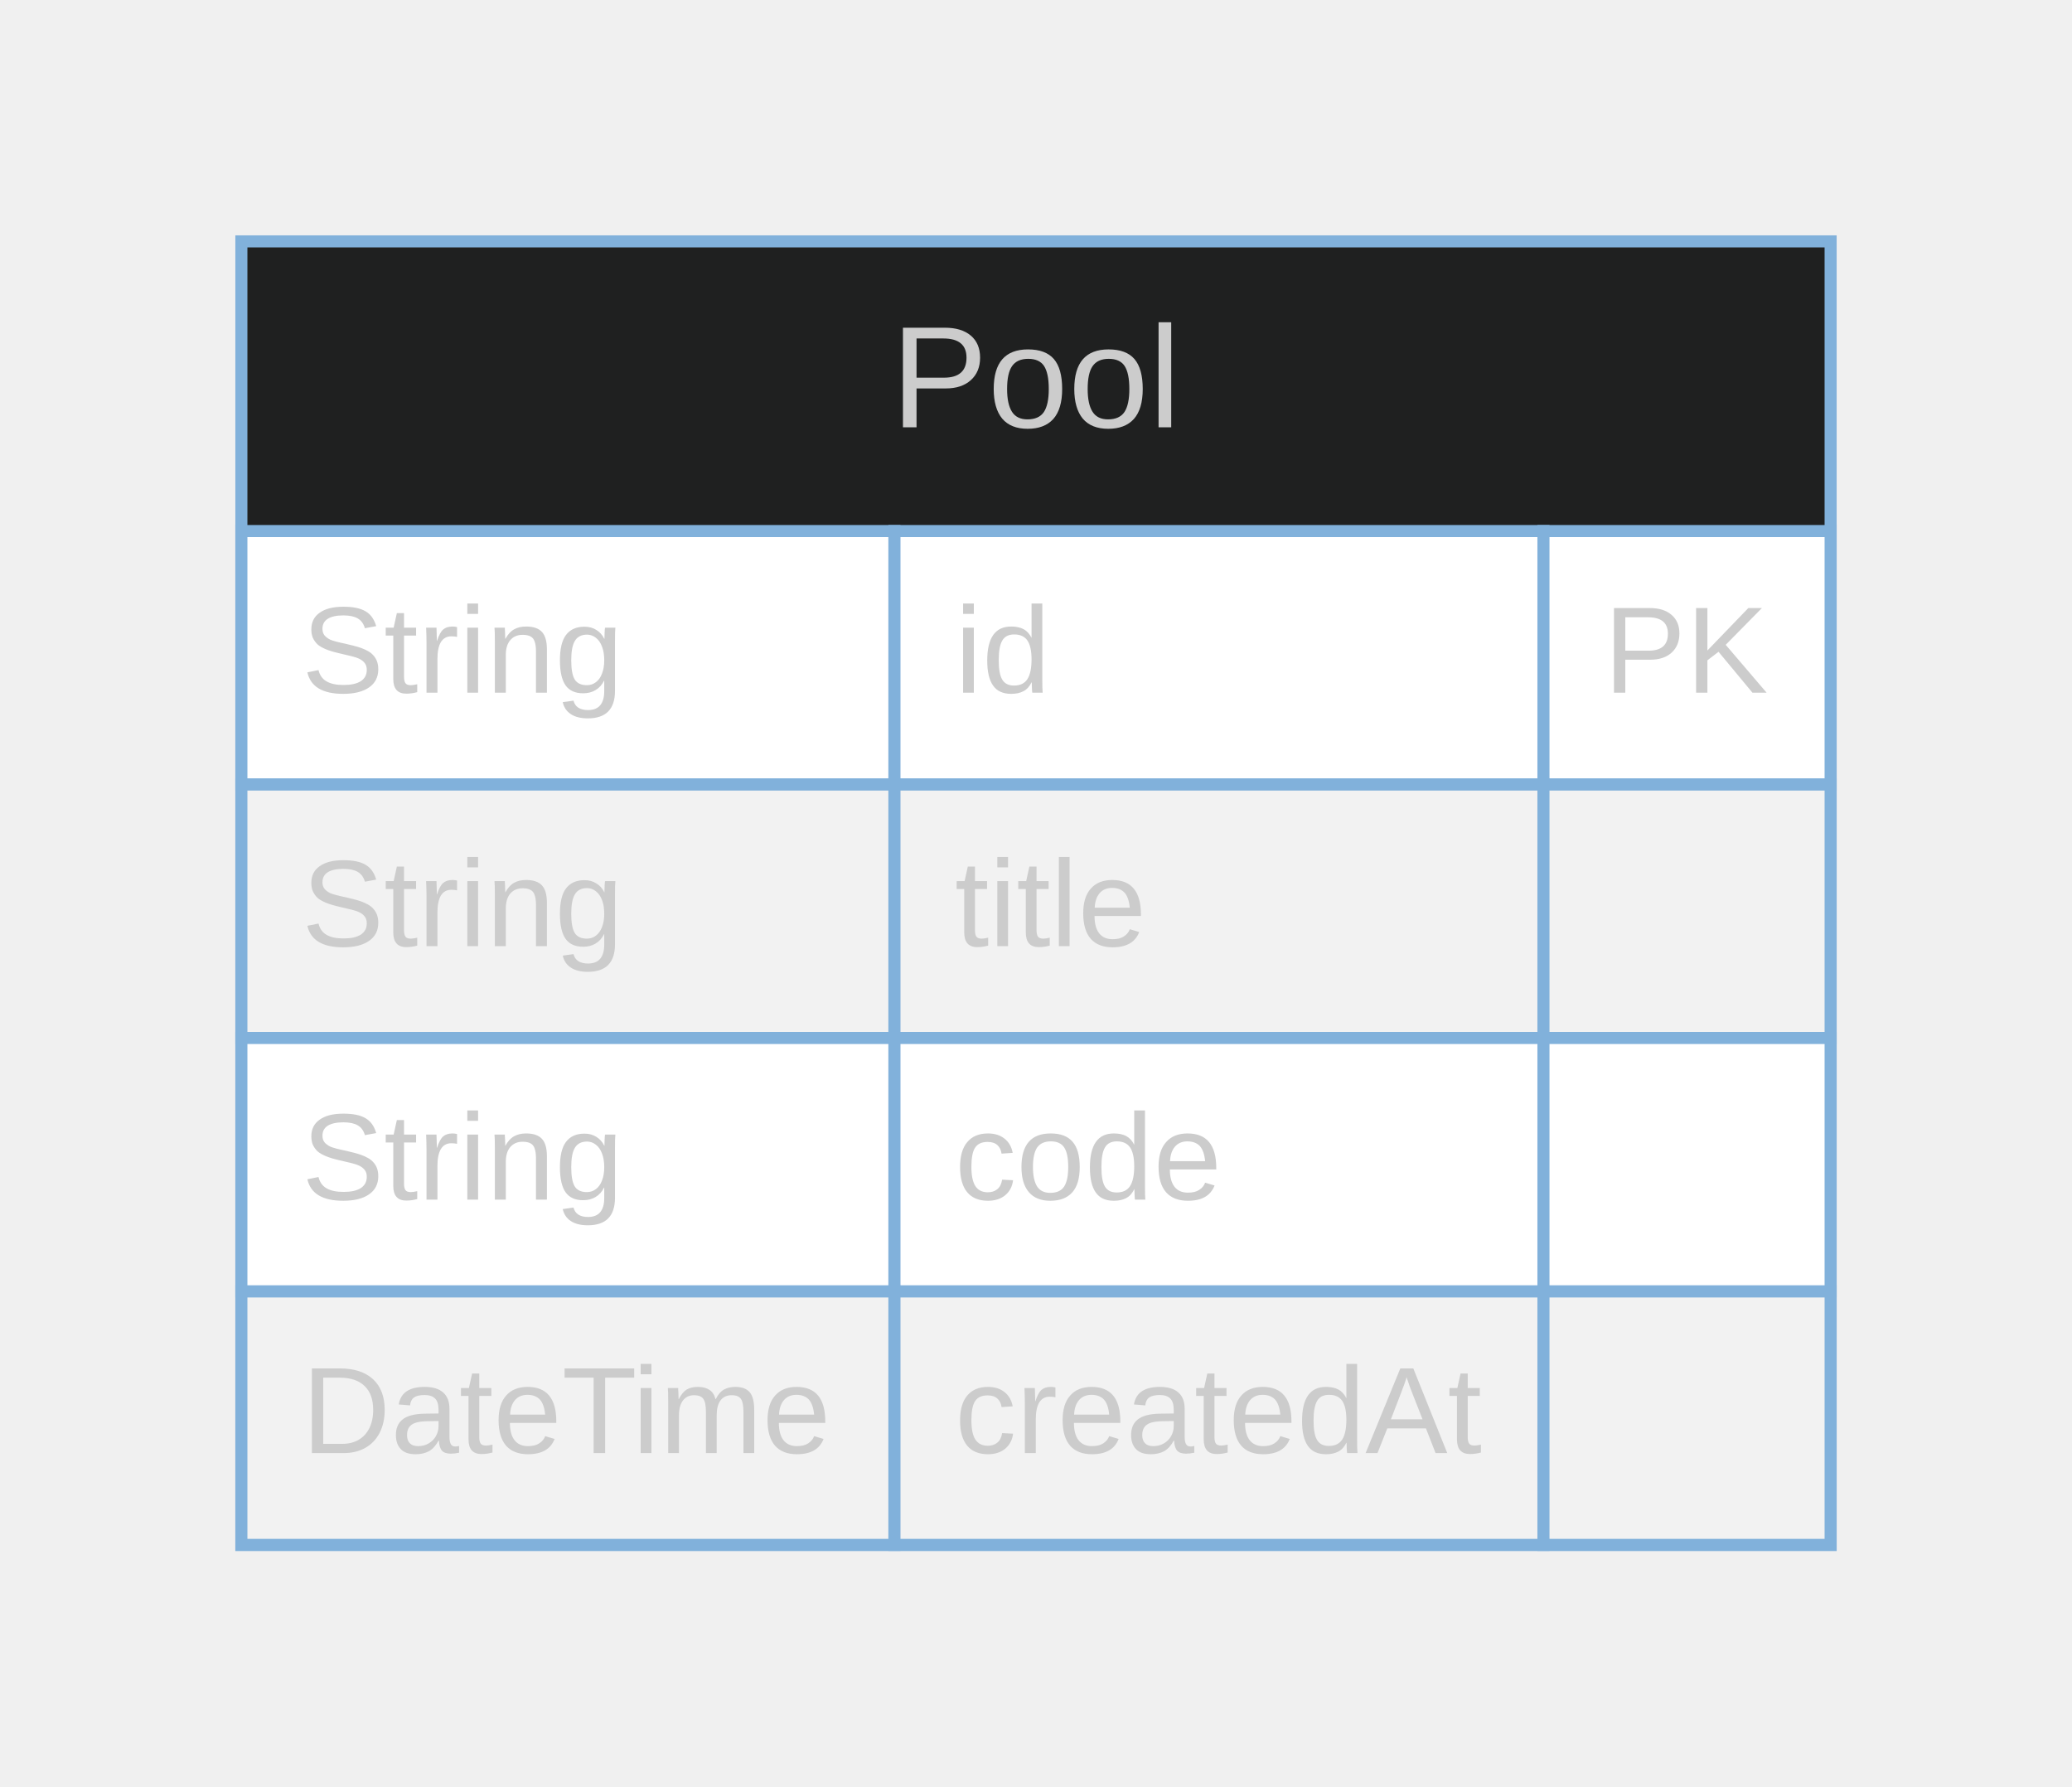
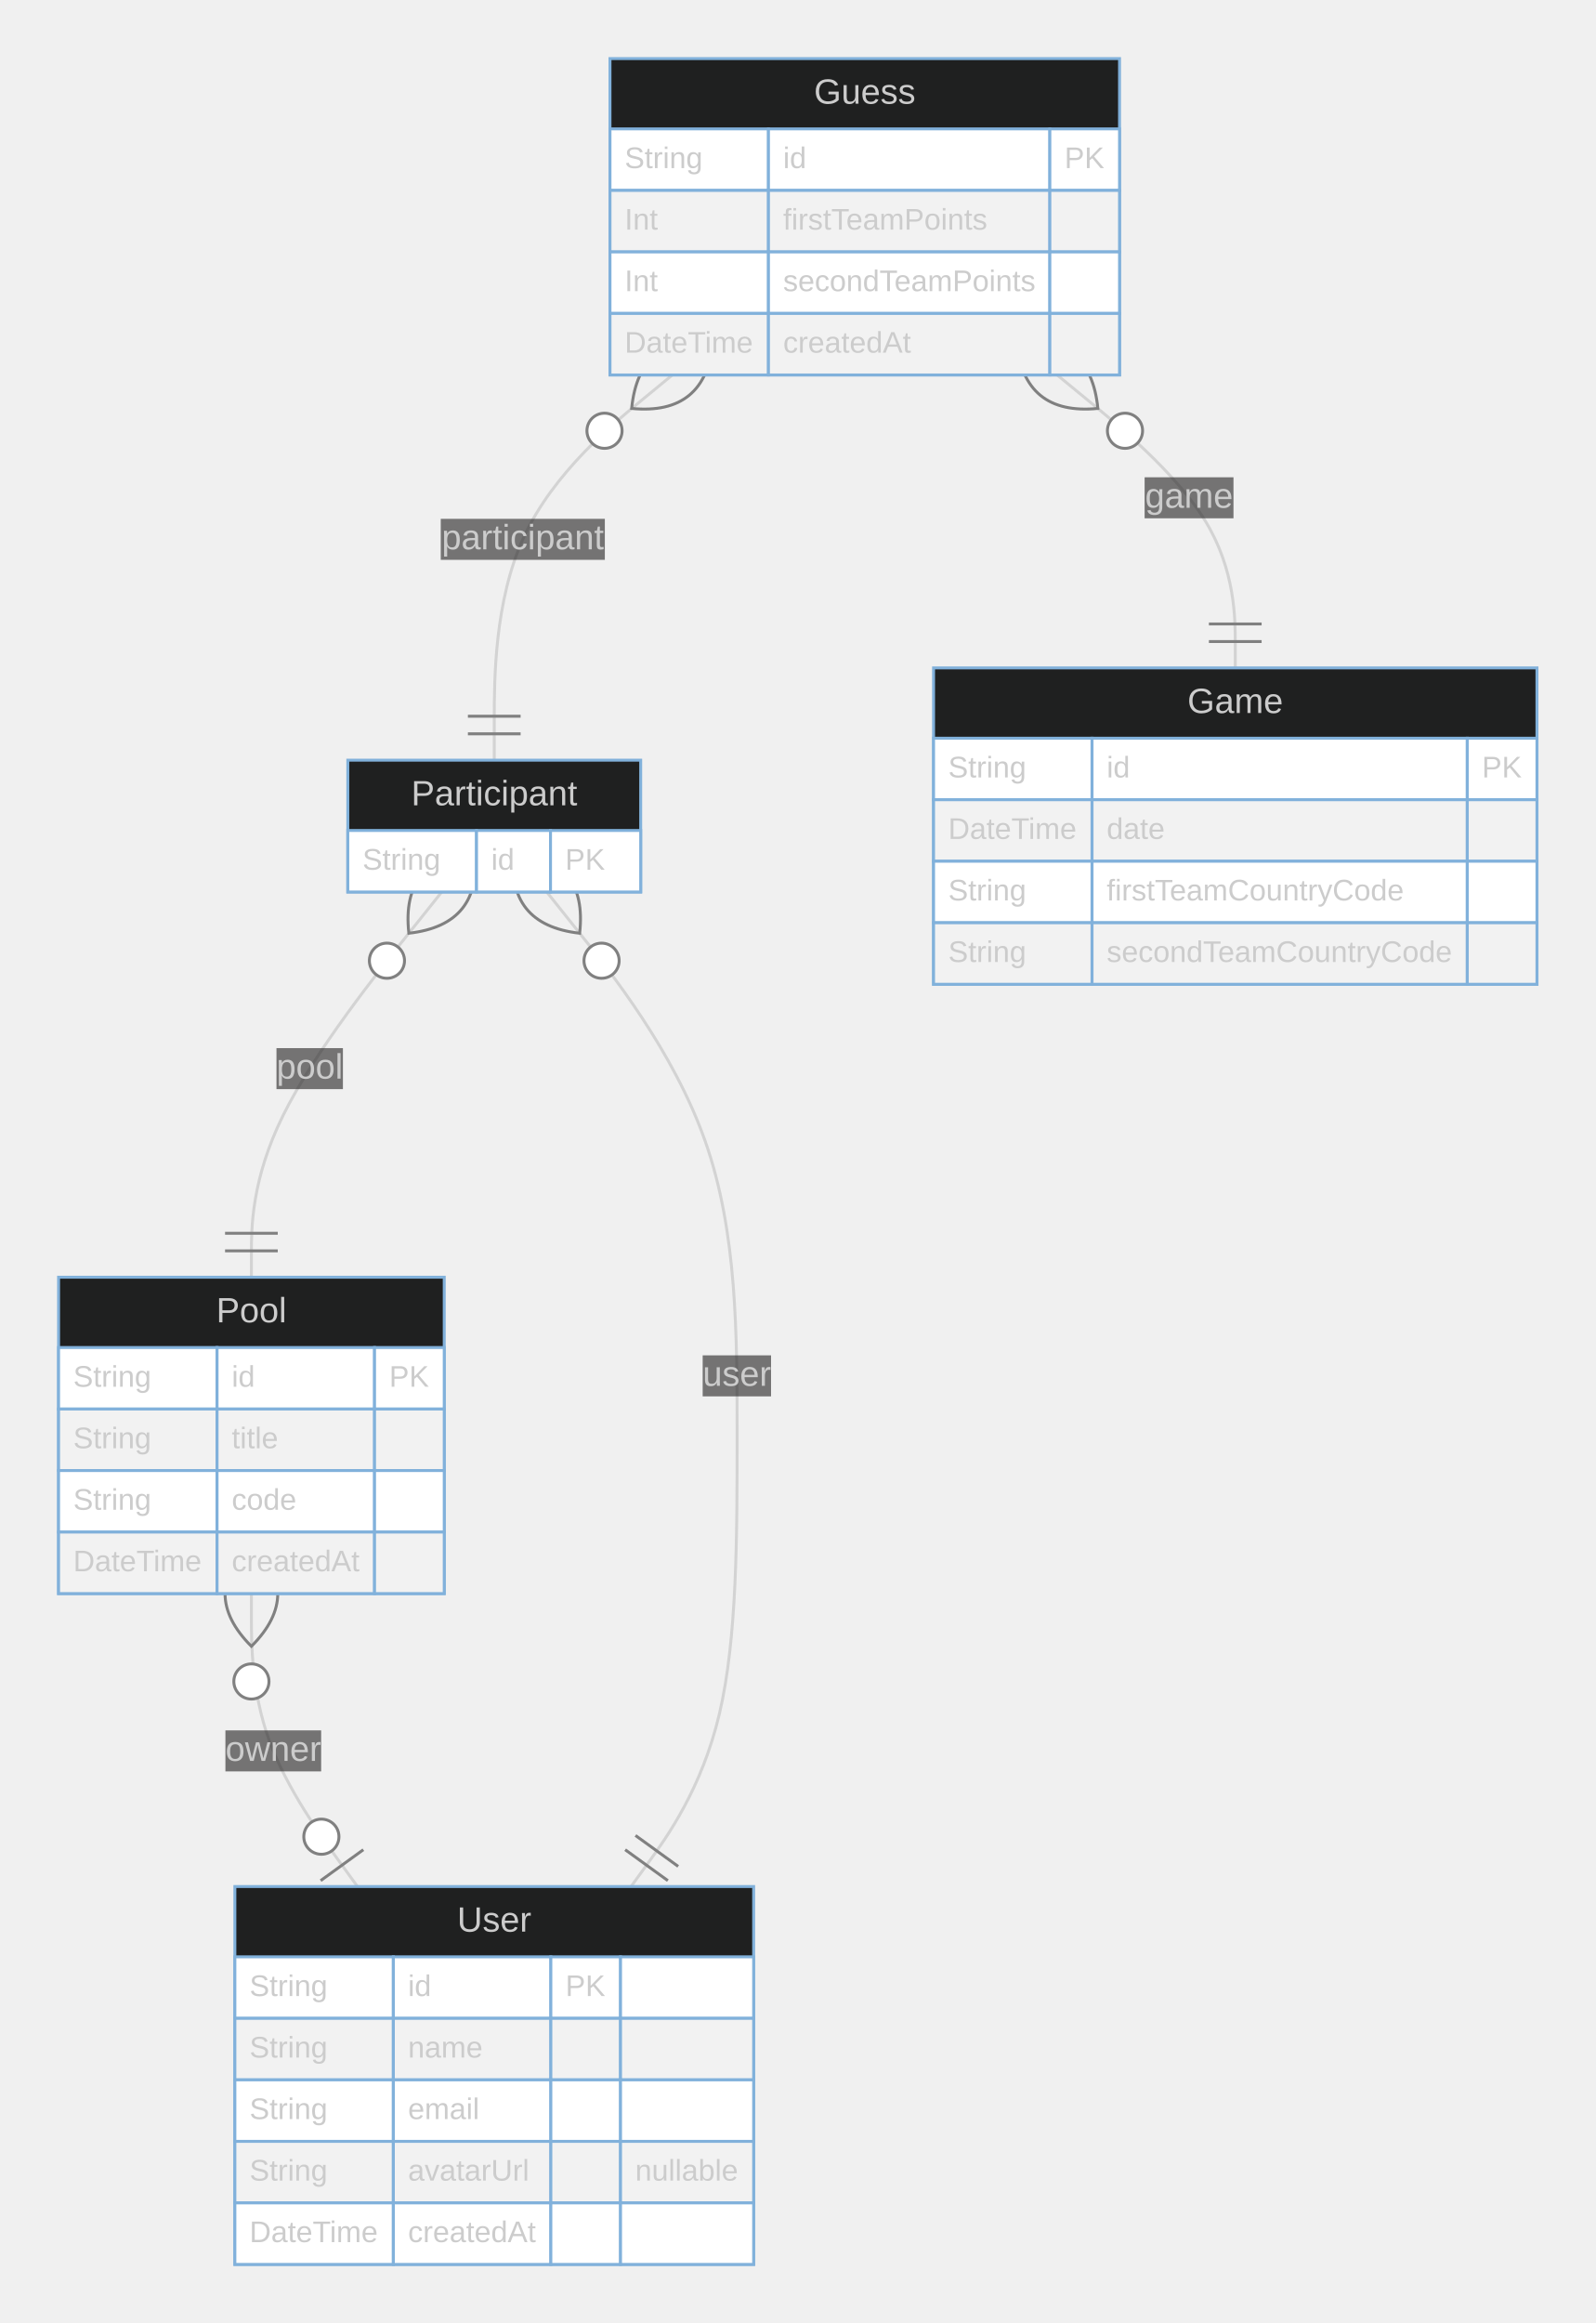
- <svg xmlns="http://www.w3.org/2000/svg" aria-labelledby="chart-title-mermaid-0 chart-desc-mermaid-0" role="img" viewBox="0 0 171.683 148" style="max-width: 171.683px; background-color: white;" width="100%" id="mermaid-0">
+ <svg xmlns="http://www.w3.org/2000/svg" aria-labelledby="chart-title-mermaid-0 chart-desc-mermaid-0" role="img" viewBox="0 0 544.791 793" style="max-width: 544.791px; background-color: white;" width="100%" id="mermaid-0">
  <style>#mermaid-0 {font-family:"trebuchet ms",verdana,arial,sans-serif;font-size:16px;fill:#ccc;}#mermaid-0 .error-icon{fill:#a44141;}#mermaid-0 .error-text{fill:#ddd;stroke:#ddd;}#mermaid-0 .edge-thickness-normal{stroke-width:2px;}#mermaid-0 .edge-thickness-thick{stroke-width:3.5px;}#mermaid-0 .edge-pattern-solid{stroke-dasharray:0;}#mermaid-0 .edge-pattern-dashed{stroke-dasharray:3;}#mermaid-0 .edge-pattern-dotted{stroke-dasharray:2;}#mermaid-0 .marker{fill:lightgrey;stroke:lightgrey;}#mermaid-0 .marker.cross{stroke:lightgrey;}#mermaid-0 svg{font-family:"trebuchet ms",verdana,arial,sans-serif;font-size:16px;}#mermaid-0 .entityBox{fill:#1f2020;stroke:#81B1DB;}#mermaid-0 .attributeBoxOdd{fill:#ffffff;stroke:#81B1DB;}#mermaid-0 .attributeBoxEven{fill:#f2f2f2;stroke:#81B1DB;}#mermaid-0 .relationshipLabelBox{fill:hsl(20, 1.587%, 12.353%);opacity:0.7;background-color:hsl(20, 1.587%, 12.353%);}#mermaid-0 .relationshipLabelBox rect{opacity:0.5;}#mermaid-0 .relationshipLine{stroke:lightgrey;}#mermaid-0 :root{--mermaid-font-family:"trebuchet ms",verdana,arial,sans-serif;}</style>
  <g />
  <defs>
    <marker orient="auto" markerHeight="18" markerWidth="18" refY="9" refX="0" id="ONLY_ONE_START">
      <path d="M9,0 L9,18 M15,0 L15,18" fill="none" stroke="gray" />
    </marker>
  </defs>
  <defs>
    <marker orient="auto" markerHeight="18" markerWidth="18" refY="9" refX="18" id="ONLY_ONE_END">
      <path d="M3,0 L3,18 M9,0 L9,18" fill="none" stroke="gray" />
    </marker>
  </defs>
  <defs>
    <marker orient="auto" markerHeight="18" markerWidth="30" refY="9" refX="0" id="ZERO_OR_ONE_START">
      <circle r="6" cy="9" cx="21" fill="white" stroke="gray" />
      <path d="M9,0 L9,18" fill="none" stroke="gray" />
    </marker>
  </defs>
  <defs>
    <marker orient="auto" markerHeight="18" markerWidth="30" refY="9" refX="30" id="ZERO_OR_ONE_END">
      <circle r="6" cy="9" cx="9" fill="white" stroke="gray" />
      <path d="M21,0 L21,18" fill="none" stroke="gray" />
    </marker>
  </defs>
  <defs>
    <marker orient="auto" markerHeight="36" markerWidth="45" refY="18" refX="18" id="ONE_OR_MORE_START">
      <path d="M0,18 Q 18,0 36,18 Q 18,36 0,18 M42,9 L42,27" fill="none" stroke="gray" />
    </marker>
  </defs>
  <defs>
    <marker orient="auto" markerHeight="36" markerWidth="45" refY="18" refX="27" id="ONE_OR_MORE_END">
      <path d="M3,9 L3,27 M9,18 Q27,0 45,18 Q27,36 9,18" fill="none" stroke="gray" />
    </marker>
  </defs>
  <defs>
    <marker orient="auto" markerHeight="36" markerWidth="57" refY="18" refX="18" id="ZERO_OR_MORE_START">
      <circle r="6" cy="18" cx="48" fill="white" stroke="gray" />
      <path d="M0,18 Q18,0 36,18 Q18,36 0,18" fill="none" stroke="gray" />
    </marker>
  </defs>
  <defs>
    <marker orient="auto" markerHeight="36" markerWidth="57" refY="18" refX="39" id="ZERO_OR_MORE_END">
      <circle r="6" cy="18" cx="9" fill="white" stroke="gray" />
      <path d="M21,18 Q39,0 57,18 Q39,36 21,18" fill="none" stroke="gray" />
    </marker>
  </defs>
-   <g transform="translate(20,20 )" id="Pool">
+   <path marker-start="url(#ZERO_OR_MORE_START)" marker-end="url(#ZERO_OR_ONE_END)" fill="none" stroke="gray" d="M85.841,544L85.841,552.333C85.841,560.667,85.841,577.333,91.876,594C97.911,610.667,109.981,627.333,116.016,635.667L122.051,644" class="er relationshipLine" />
+   <path marker-start="url(#ZERO_OR_MORE_START)" marker-end="url(#ONLY_ONE_END)" fill="none" stroke="gray" d="M186.702,304.5L197.532,318.083C208.362,331.667,230.023,358.833,240.853,389.75C251.683,420.667,251.683,455.333,251.683,490C251.683,524.667,251.683,559.333,245.648,585C239.613,610.667,227.543,627.333,221.508,635.667L215.473,644" class="er relationshipLine" />
+   <path marker-start="url(#ZERO_OR_MORE_START)" marker-end="url(#ONLY_ONE_END)" fill="none" stroke="gray" d="M150.823,304.5L139.992,318.083C129.162,331.667,107.502,358.833,96.672,380.75C85.841,402.667,85.841,419.333,85.841,427.667L85.841,436" class="er relationshipLine" />
+   <path marker-start="url(#ZERO_OR_MORE_START)" marker-end="url(#ONLY_ONE_END)" fill="none" stroke="gray" d="M229.583,128L219.446,136.333C209.309,144.667,189.036,161.333,178.899,183.25C168.762,205.167,168.762,232.333,168.762,245.917L168.762,259.5" class="er relationshipLine" />
+   <path marker-start="url(#ZERO_OR_MORE_START)" marker-end="url(#ONLY_ONE_END)" fill="none" stroke="gray" d="M360.956,128L371.093,136.333C381.23,144.667,401.503,161.333,411.64,178C421.777,194.667,421.777,211.333,421.777,219.667L421.777,228" class="er relationshipLine" />
+   <g transform="translate(20,436 )" id="Pool">
    <rect height="108" width="131.683" y="0" x="0" stroke="gray" fill-opacity="100%" fill="honeydew" class="er entityBox" />
    <text transform="translate(65.84149,12)" style="font-family: &quot;trebuchet ms&quot;, verdana, arial, sans-serif;; font-size: 12px" text-anchor="middle" dominant-baseline="middle" y="0" x="0" id="entity-Pool" class="er entityLabel">Pool</text>
    <rect height="21" width="54.113" y="24" x="0" stroke="gray" fill-opacity="100%" fill="honeydew" class="er attributeBoxOdd" />
    <text transform="translate(5,34.5)" style="font-family: &quot;trebuchet ms&quot;, verdana, arial, sans-serif;; font-size: 10.2px" text-anchor="left" dominant-baseline="middle" y="0" x="0" id="entity-Pool-attr-1-type" class="er entityLabel">String</text>
    <rect height="21" width="53.775" y="24" x="54.113" stroke="gray" fill-opacity="100%" fill="honeydew" class="er attributeBoxOdd" />
    <text transform="translate(59.11313,34.5)" style="font-family: &quot;trebuchet ms&quot;, verdana, arial, sans-serif;; font-size: 10.2px" text-anchor="left" dominant-baseline="middle" y="0" x="0" id="entity-Pool-attr-1-name" class="er entityLabel">id</text>
    <rect height="21" width="23.795" y="24" x="107.888" stroke="gray" fill-opacity="100%" fill="honeydew" class="er attributeBoxOdd" />
    <text transform="translate(112.888,34.5)" style="font-family: &quot;trebuchet ms&quot;, verdana, arial, sans-serif;; font-size: 10.2px" text-anchor="left" dominant-baseline="middle" y="0" x="0" id="entity-Pool-attr-1-key" class="er entityLabel">PK</text>
    <rect height="21" width="54.113" y="45" x="0" stroke="gray" fill-opacity="100%" fill="honeydew" class="er attributeBoxEven" />
    <text transform="translate(5,55.5)" style="font-family: &quot;trebuchet ms&quot;, verdana, arial, sans-serif;; font-size: 10.2px" text-anchor="left" dominant-baseline="middle" y="0" x="0" id="entity-Pool-attr-2-type" class="er entityLabel">String</text>
    <rect height="21" width="53.775" y="45" x="54.113" stroke="gray" fill-opacity="100%" fill="honeydew" class="er attributeBoxEven" />
    <text transform="translate(59.11313,55.5)" style="font-family: &quot;trebuchet ms&quot;, verdana, arial, sans-serif;; font-size: 10.2px" text-anchor="left" dominant-baseline="middle" y="0" x="0" id="entity-Pool-attr-2-name" class="er entityLabel">title</text>
    <rect height="21" width="23.795" y="45" x="107.888" stroke="gray" fill-opacity="100%" fill="honeydew" class="er attributeBoxEven" />
    <text transform="translate(112.888,55.5)" style="font-family: &quot;trebuchet ms&quot;, verdana, arial, sans-serif;; font-size: 10.2px" text-anchor="left" dominant-baseline="middle" y="0" x="0" id="entity-Pool-attr-2-key" class="er entityLabel" />
    <rect height="21" width="54.113" y="66" x="0" stroke="gray" fill-opacity="100%" fill="honeydew" class="er attributeBoxOdd" />
    <text transform="translate(5,76.5)" style="font-family: &quot;trebuchet ms&quot;, verdana, arial, sans-serif;; font-size: 10.2px" text-anchor="left" dominant-baseline="middle" y="0" x="0" id="entity-Pool-attr-3-type" class="er entityLabel">String</text>
    <rect height="21" width="53.775" y="66" x="54.113" stroke="gray" fill-opacity="100%" fill="honeydew" class="er attributeBoxOdd" />
    <text transform="translate(59.11313,76.5)" style="font-family: &quot;trebuchet ms&quot;, verdana, arial, sans-serif;; font-size: 10.2px" text-anchor="left" dominant-baseline="middle" y="0" x="0" id="entity-Pool-attr-3-name" class="er entityLabel">code</text>
    <rect height="21" width="23.795" y="66" x="107.888" stroke="gray" fill-opacity="100%" fill="honeydew" class="er attributeBoxOdd" />
    <text transform="translate(112.888,76.5)" style="font-family: &quot;trebuchet ms&quot;, verdana, arial, sans-serif;; font-size: 10.2px" text-anchor="left" dominant-baseline="middle" y="0" x="0" id="entity-Pool-attr-3-key" class="er entityLabel" />
    <rect height="21" width="54.113" y="87" x="0" stroke="gray" fill-opacity="100%" fill="honeydew" class="er attributeBoxEven" />
    <text transform="translate(5,97.5)" style="font-family: &quot;trebuchet ms&quot;, verdana, arial, sans-serif;; font-size: 10.2px" text-anchor="left" dominant-baseline="middle" y="0" x="0" id="entity-Pool-attr-4-type" class="er entityLabel">DateTime</text>
    <rect height="21" width="53.775" y="87" x="54.113" stroke="gray" fill-opacity="100%" fill="honeydew" class="er attributeBoxEven" />
    <text transform="translate(59.11313,97.5)" style="font-family: &quot;trebuchet ms&quot;, verdana, arial, sans-serif;; font-size: 10.2px" text-anchor="left" dominant-baseline="middle" y="0" x="0" id="entity-Pool-attr-4-name" class="er entityLabel">createdAt</text>
    <rect height="21" width="23.795" y="87" x="107.888" stroke="gray" fill-opacity="100%" fill="honeydew" class="er attributeBoxEven" />
    <text transform="translate(112.888,97.5)" style="font-family: &quot;trebuchet ms&quot;, verdana, arial, sans-serif;; font-size: 10.2px" text-anchor="left" dominant-baseline="middle" y="0" x="0" id="entity-Pool-attr-4-key" class="er entityLabel" />
  </g>
+   <g transform="translate(118.7622,259.5 )" id="Participant">
+     <rect height="45" width="100" y="0" x="0" stroke="gray" fill-opacity="100%" fill="honeydew" class="er entityBox" />
+     <text transform="translate(50,12)" style="font-family: &quot;trebuchet ms&quot;, verdana, arial, sans-serif;; font-size: 12px" text-anchor="middle" dominant-baseline="middle" y="0" x="0" id="entity-Participant" class="er entityLabel">Participant</text>
+     <rect height="21" width="43.945" y="24" x="0" stroke="gray" fill-opacity="100%" fill="honeydew" class="er attributeBoxOdd" />
+     <text transform="translate(5,34.5)" style="font-family: &quot;trebuchet ms&quot;, verdana, arial, sans-serif;; font-size: 10.2px" text-anchor="left" dominant-baseline="middle" y="0" x="0" id="entity-Participant-attr-1-type" class="er entityLabel">String</text>
+     <rect height="21" width="25.262" y="24" x="43.945" stroke="gray" fill-opacity="100%" fill="honeydew" class="er attributeBoxOdd" />
+     <text transform="translate(48.94526,34.5)" style="font-family: &quot;trebuchet ms&quot;, verdana, arial, sans-serif;; font-size: 10.2px" text-anchor="left" dominant-baseline="middle" y="0" x="0" id="entity-Participant-attr-1-name" class="er entityLabel">id</text>
+     <rect height="21" width="30.793" y="24" x="69.207" stroke="gray" fill-opacity="100%" fill="honeydew" class="er attributeBoxOdd" />
+     <text transform="translate(74.20681,34.5)" style="font-family: &quot;trebuchet ms&quot;, verdana, arial, sans-serif;; font-size: 10.2px" text-anchor="left" dominant-baseline="middle" y="0" x="0" id="entity-Participant-attr-1-key" class="er entityLabel">PK</text>
+   </g>
+   <g transform="translate(80.19414,644 )" id="User">
+     <rect height="129" width="177.136" y="0" x="0" stroke="gray" fill-opacity="100%" fill="honeydew" class="er entityBox" />
+     <text transform="translate(88.5681,12)" style="font-family: &quot;trebuchet ms&quot;, verdana, arial, sans-serif;; font-size: 12px" text-anchor="middle" dominant-baseline="middle" y="0" x="0" id="entity-User" class="er entityLabel">User</text>
+     <rect height="21" width="54.113" y="24" x="0" stroke="gray" fill-opacity="100%" fill="honeydew" class="er attributeBoxOdd" />
+     <text transform="translate(5,34.5)" style="font-family: &quot;trebuchet ms&quot;, verdana, arial, sans-serif;; font-size: 10.2px" text-anchor="left" dominant-baseline="middle" y="0" x="0" id="entity-User-attr-1-type" class="er entityLabel">String</text>
+     <rect height="21" width="53.775" y="24" x="54.113" stroke="gray" fill-opacity="100%" fill="honeydew" class="er attributeBoxOdd" />
+     <text transform="translate(59.11313,34.5)" style="font-family: &quot;trebuchet ms&quot;, verdana, arial, sans-serif;; font-size: 10.2px" text-anchor="left" dominant-baseline="middle" y="0" x="0" id="entity-User-attr-1-name" class="er entityLabel">id</text>
+     <rect height="21" width="23.795" y="24" x="107.888" stroke="gray" fill-opacity="100%" fill="honeydew" class="er attributeBoxOdd" />
+     <text transform="translate(112.888,34.5)" style="font-family: &quot;trebuchet ms&quot;, verdana, arial, sans-serif;; font-size: 10.2px" text-anchor="left" dominant-baseline="middle" y="0" x="0" id="entity-User-attr-1-key" class="er entityLabel">PK</text>
+     <rect height="21" width="45.453" y="24" x="131.683" stroke="gray" fill-opacity="100%" fill="honeydew" class="er attributeBoxOdd" />
+     <text transform="translate(136.683,34.5)" style="font-family: &quot;trebuchet ms&quot;, verdana, arial, sans-serif;; font-size: 10.2px" text-anchor="left" dominant-baseline="middle" y="0" x="0" id="entity-User-attr-1-comment" class="er entityLabel" />
+     <rect height="21" width="54.113" y="45" x="0" stroke="gray" fill-opacity="100%" fill="honeydew" class="er attributeBoxEven" />
+     <text transform="translate(5,55.5)" style="font-family: &quot;trebuchet ms&quot;, verdana, arial, sans-serif;; font-size: 10.2px" text-anchor="left" dominant-baseline="middle" y="0" x="0" id="entity-User-attr-2-type" class="er entityLabel">String</text>
+     <rect height="21" width="53.775" y="45" x="54.113" stroke="gray" fill-opacity="100%" fill="honeydew" class="er attributeBoxEven" />
+     <text transform="translate(59.11313,55.5)" style="font-family: &quot;trebuchet ms&quot;, verdana, arial, sans-serif;; font-size: 10.2px" text-anchor="left" dominant-baseline="middle" y="0" x="0" id="entity-User-attr-2-name" class="er entityLabel">name</text>
+     <rect height="21" width="23.795" y="45" x="107.888" stroke="gray" fill-opacity="100%" fill="honeydew" class="er attributeBoxEven" />
+     <text transform="translate(112.888,55.5)" style="font-family: &quot;trebuchet ms&quot;, verdana, arial, sans-serif;; font-size: 10.2px" text-anchor="left" dominant-baseline="middle" y="0" x="0" id="entity-User-attr-2-key" class="er entityLabel" />
+     <rect height="21" width="45.453" y="45" x="131.683" stroke="gray" fill-opacity="100%" fill="honeydew" class="er attributeBoxEven" />
+     <text transform="translate(136.683,55.5)" style="font-family: &quot;trebuchet ms&quot;, verdana, arial, sans-serif;; font-size: 10.2px" text-anchor="left" dominant-baseline="middle" y="0" x="0" id="entity-User-attr-2-comment" class="er entityLabel" />
+     <rect height="21" width="54.113" y="66" x="0" stroke="gray" fill-opacity="100%" fill="honeydew" class="er attributeBoxOdd" />
+     <text transform="translate(5,76.5)" style="font-family: &quot;trebuchet ms&quot;, verdana, arial, sans-serif;; font-size: 10.2px" text-anchor="left" dominant-baseline="middle" y="0" x="0" id="entity-User-attr-3-type" class="er entityLabel">String</text>
+     <rect height="21" width="53.775" y="66" x="54.113" stroke="gray" fill-opacity="100%" fill="honeydew" class="er attributeBoxOdd" />
+     <text transform="translate(59.11313,76.5)" style="font-family: &quot;trebuchet ms&quot;, verdana, arial, sans-serif;; font-size: 10.2px" text-anchor="left" dominant-baseline="middle" y="0" x="0" id="entity-User-attr-3-name" class="er entityLabel">email</text>
+     <rect height="21" width="23.795" y="66" x="107.888" stroke="gray" fill-opacity="100%" fill="honeydew" class="er attributeBoxOdd" />
+     <text transform="translate(112.888,76.5)" style="font-family: &quot;trebuchet ms&quot;, verdana, arial, sans-serif;; font-size: 10.2px" text-anchor="left" dominant-baseline="middle" y="0" x="0" id="entity-User-attr-3-key" class="er entityLabel" />
+     <rect height="21" width="45.453" y="66" x="131.683" stroke="gray" fill-opacity="100%" fill="honeydew" class="er attributeBoxOdd" />
+     <text transform="translate(136.683,76.5)" style="font-family: &quot;trebuchet ms&quot;, verdana, arial, sans-serif;; font-size: 10.2px" text-anchor="left" dominant-baseline="middle" y="0" x="0" id="entity-User-attr-3-comment" class="er entityLabel" />
+     <rect height="21" width="54.113" y="87" x="0" stroke="gray" fill-opacity="100%" fill="honeydew" class="er attributeBoxEven" />
+     <text transform="translate(5,97.5)" style="font-family: &quot;trebuchet ms&quot;, verdana, arial, sans-serif;; font-size: 10.2px" text-anchor="left" dominant-baseline="middle" y="0" x="0" id="entity-User-attr-4-type" class="er entityLabel">String</text>
+     <rect height="21" width="53.775" y="87" x="54.113" stroke="gray" fill-opacity="100%" fill="honeydew" class="er attributeBoxEven" />
+     <text transform="translate(59.11313,97.5)" style="font-family: &quot;trebuchet ms&quot;, verdana, arial, sans-serif;; font-size: 10.2px" text-anchor="left" dominant-baseline="middle" y="0" x="0" id="entity-User-attr-4-name" class="er entityLabel">avatarUrl</text>
+     <rect height="21" width="23.795" y="87" x="107.888" stroke="gray" fill-opacity="100%" fill="honeydew" class="er attributeBoxEven" />
+     <text transform="translate(112.888,97.5)" style="font-family: &quot;trebuchet ms&quot;, verdana, arial, sans-serif;; font-size: 10.2px" text-anchor="left" dominant-baseline="middle" y="0" x="0" id="entity-User-attr-4-key" class="er entityLabel" />
+     <rect height="21" width="45.453" y="87" x="131.683" stroke="gray" fill-opacity="100%" fill="honeydew" class="er attributeBoxEven" />
+     <text transform="translate(136.683,97.5)" style="font-family: &quot;trebuchet ms&quot;, verdana, arial, sans-serif;; font-size: 10.2px" text-anchor="left" dominant-baseline="middle" y="0" x="0" id="entity-User-attr-4-comment" class="er entityLabel">nullable</text>
+     <rect height="21" width="54.113" y="108" x="0" stroke="gray" fill-opacity="100%" fill="honeydew" class="er attributeBoxOdd" />
+     <text transform="translate(5,118.5)" style="font-family: &quot;trebuchet ms&quot;, verdana, arial, sans-serif;; font-size: 10.2px" text-anchor="left" dominant-baseline="middle" y="0" x="0" id="entity-User-attr-5-type" class="er entityLabel">DateTime</text>
+     <rect height="21" width="53.775" y="108" x="54.113" stroke="gray" fill-opacity="100%" fill="honeydew" class="er attributeBoxOdd" />
+     <text transform="translate(59.11313,118.5)" style="font-family: &quot;trebuchet ms&quot;, verdana, arial, sans-serif;; font-size: 10.2px" text-anchor="left" dominant-baseline="middle" y="0" x="0" id="entity-User-attr-5-name" class="er entityLabel">createdAt</text>
+     <rect height="21" width="23.795" y="108" x="107.888" stroke="gray" fill-opacity="100%" fill="honeydew" class="er attributeBoxOdd" />
+     <text transform="translate(112.888,118.5)" style="font-family: &quot;trebuchet ms&quot;, verdana, arial, sans-serif;; font-size: 10.2px" text-anchor="left" dominant-baseline="middle" y="0" x="0" id="entity-User-attr-5-key" class="er entityLabel" />
+     <rect height="21" width="45.453" y="108" x="131.683" stroke="gray" fill-opacity="100%" fill="honeydew" class="er attributeBoxOdd" />
+     <text transform="translate(136.683,118.5)" style="font-family: &quot;trebuchet ms&quot;, verdana, arial, sans-serif;; font-size: 10.2px" text-anchor="left" dominant-baseline="middle" y="0" x="0" id="entity-User-attr-5-comment" class="er entityLabel" />
+   </g>
+   <g transform="translate(318.7622,228 )" id="Game">
+     <rect height="108" width="206.029" y="0" x="0" stroke="gray" fill-opacity="100%" fill="honeydew" class="er entityBox" />
+     <text transform="translate(103.0145,12)" style="font-family: &quot;trebuchet ms&quot;, verdana, arial, sans-serif;; font-size: 12px" text-anchor="middle" dominant-baseline="middle" y="0" x="0" id="entity-Game" class="er entityLabel">Game</text>
+     <rect height="21" width="54.113" y="24" x="0" stroke="gray" fill-opacity="100%" fill="honeydew" class="er attributeBoxOdd" />
+     <text transform="translate(5,34.5)" style="font-family: &quot;trebuchet ms&quot;, verdana, arial, sans-serif;; font-size: 10.2px" text-anchor="left" dominant-baseline="middle" y="0" x="0" id="entity-Game-attr-1-type" class="er entityLabel">String</text>
+     <rect height="21" width="128.121" y="24" x="54.113" stroke="gray" fill-opacity="100%" fill="honeydew" class="er attributeBoxOdd" />
+     <text transform="translate(59.11313,34.5)" style="font-family: &quot;trebuchet ms&quot;, verdana, arial, sans-serif;; font-size: 10.2px" text-anchor="left" dominant-baseline="middle" y="0" x="0" id="entity-Game-attr-1-name" class="er entityLabel">id</text>
+     <rect height="21" width="23.795" y="24" x="182.234" stroke="gray" fill-opacity="100%" fill="honeydew" class="er attributeBoxOdd" />
+     <text transform="translate(187.2339,34.5)" style="font-family: &quot;trebuchet ms&quot;, verdana, arial, sans-serif;; font-size: 10.2px" text-anchor="left" dominant-baseline="middle" y="0" x="0" id="entity-Game-attr-1-key" class="er entityLabel">PK</text>
+     <rect height="21" width="54.113" y="45" x="0" stroke="gray" fill-opacity="100%" fill="honeydew" class="er attributeBoxEven" />
+     <text transform="translate(5,55.5)" style="font-family: &quot;trebuchet ms&quot;, verdana, arial, sans-serif;; font-size: 10.2px" text-anchor="left" dominant-baseline="middle" y="0" x="0" id="entity-Game-attr-2-type" class="er entityLabel">DateTime</text>
+     <rect height="21" width="128.121" y="45" x="54.113" stroke="gray" fill-opacity="100%" fill="honeydew" class="er attributeBoxEven" />
+     <text transform="translate(59.11313,55.5)" style="font-family: &quot;trebuchet ms&quot;, verdana, arial, sans-serif;; font-size: 10.2px" text-anchor="left" dominant-baseline="middle" y="0" x="0" id="entity-Game-attr-2-name" class="er entityLabel">date</text>
+     <rect height="21" width="23.795" y="45" x="182.234" stroke="gray" fill-opacity="100%" fill="honeydew" class="er attributeBoxEven" />
+     <text transform="translate(187.2339,55.5)" style="font-family: &quot;trebuchet ms&quot;, verdana, arial, sans-serif;; font-size: 10.2px" text-anchor="left" dominant-baseline="middle" y="0" x="0" id="entity-Game-attr-2-key" class="er entityLabel" />
+     <rect height="21" width="54.113" y="66" x="0" stroke="gray" fill-opacity="100%" fill="honeydew" class="er attributeBoxOdd" />
+     <text transform="translate(5,76.5)" style="font-family: &quot;trebuchet ms&quot;, verdana, arial, sans-serif;; font-size: 10.2px" text-anchor="left" dominant-baseline="middle" y="0" x="0" id="entity-Game-attr-3-type" class="er entityLabel">String</text>
+     <rect height="21" width="128.121" y="66" x="54.113" stroke="gray" fill-opacity="100%" fill="honeydew" class="er attributeBoxOdd" />
+     <text transform="translate(59.11313,76.5)" style="font-family: &quot;trebuchet ms&quot;, verdana, arial, sans-serif;; font-size: 10.2px" text-anchor="left" dominant-baseline="middle" y="0" x="0" id="entity-Game-attr-3-name" class="er entityLabel">firstTeamCountryCode</text>
+     <rect height="21" width="23.795" y="66" x="182.234" stroke="gray" fill-opacity="100%" fill="honeydew" class="er attributeBoxOdd" />
+     <text transform="translate(187.2339,76.5)" style="font-family: &quot;trebuchet ms&quot;, verdana, arial, sans-serif;; font-size: 10.2px" text-anchor="left" dominant-baseline="middle" y="0" x="0" id="entity-Game-attr-3-key" class="er entityLabel" />
+     <rect height="21" width="54.113" y="87" x="0" stroke="gray" fill-opacity="100%" fill="honeydew" class="er attributeBoxEven" />
+     <text transform="translate(5,97.5)" style="font-family: &quot;trebuchet ms&quot;, verdana, arial, sans-serif;; font-size: 10.2px" text-anchor="left" dominant-baseline="middle" y="0" x="0" id="entity-Game-attr-4-type" class="er entityLabel">String</text>
+     <rect height="21" width="128.121" y="87" x="54.113" stroke="gray" fill-opacity="100%" fill="honeydew" class="er attributeBoxEven" />
+     <text transform="translate(59.11313,97.5)" style="font-family: &quot;trebuchet ms&quot;, verdana, arial, sans-serif;; font-size: 10.2px" text-anchor="left" dominant-baseline="middle" y="0" x="0" id="entity-Game-attr-4-name" class="er entityLabel">secondTeamCountryCode</text>
+     <rect height="21" width="23.795" y="87" x="182.234" stroke="gray" fill-opacity="100%" fill="honeydew" class="er attributeBoxEven" />
+     <text transform="translate(187.2339,97.5)" style="font-family: &quot;trebuchet ms&quot;, verdana, arial, sans-serif;; font-size: 10.2px" text-anchor="left" dominant-baseline="middle" y="0" x="0" id="entity-Game-attr-4-key" class="er entityLabel" />
+   </g>
+   <g transform="translate(208.2763,20 )" id="Guess">
+     <rect height="108" width="173.986" y="0" x="0" stroke="gray" fill-opacity="100%" fill="honeydew" class="er entityBox" />
+     <text transform="translate(86.99312,12)" style="font-family: &quot;trebuchet ms&quot;, verdana, arial, sans-serif;; font-size: 12px" text-anchor="middle" dominant-baseline="middle" y="0" x="0" id="entity-Guess" class="er entityLabel">Guess</text>
+     <rect height="21" width="54.113" y="24" x="0" stroke="gray" fill-opacity="100%" fill="honeydew" class="er attributeBoxOdd" />
+     <text transform="translate(5,34.5)" style="font-family: &quot;trebuchet ms&quot;, verdana, arial, sans-serif;; font-size: 10.2px" text-anchor="left" dominant-baseline="middle" y="0" x="0" id="entity-Guess-attr-1-type" class="er entityLabel">String</text>
+     <rect height="21" width="96.078" y="24" x="54.113" stroke="gray" fill-opacity="100%" fill="honeydew" class="er attributeBoxOdd" />
+     <text transform="translate(59.11313,34.5)" style="font-family: &quot;trebuchet ms&quot;, verdana, arial, sans-serif;; font-size: 10.2px" text-anchor="left" dominant-baseline="middle" y="0" x="0" id="entity-Guess-attr-1-name" class="er entityLabel">id</text>
+     <rect height="21" width="23.795" y="24" x="150.191" stroke="gray" fill-opacity="100%" fill="honeydew" class="er attributeBoxOdd" />
+     <text transform="translate(155.1913,34.5)" style="font-family: &quot;trebuchet ms&quot;, verdana, arial, sans-serif;; font-size: 10.2px" text-anchor="left" dominant-baseline="middle" y="0" x="0" id="entity-Guess-attr-1-key" class="er entityLabel">PK</text>
+     <rect height="21" width="54.113" y="45" x="0" stroke="gray" fill-opacity="100%" fill="honeydew" class="er attributeBoxEven" />
+     <text transform="translate(5,55.5)" style="font-family: &quot;trebuchet ms&quot;, verdana, arial, sans-serif;; font-size: 10.2px" text-anchor="left" dominant-baseline="middle" y="0" x="0" id="entity-Guess-attr-2-type" class="er entityLabel">Int</text>
+     <rect height="21" width="96.078" y="45" x="54.113" stroke="gray" fill-opacity="100%" fill="honeydew" class="er attributeBoxEven" />
+     <text transform="translate(59.11313,55.5)" style="font-family: &quot;trebuchet ms&quot;, verdana, arial, sans-serif;; font-size: 10.2px" text-anchor="left" dominant-baseline="middle" y="0" x="0" id="entity-Guess-attr-2-name" class="er entityLabel">firstTeamPoints</text>
+     <rect height="21" width="23.795" y="45" x="150.191" stroke="gray" fill-opacity="100%" fill="honeydew" class="er attributeBoxEven" />
+     <text transform="translate(155.1913,55.5)" style="font-family: &quot;trebuchet ms&quot;, verdana, arial, sans-serif;; font-size: 10.2px" text-anchor="left" dominant-baseline="middle" y="0" x="0" id="entity-Guess-attr-2-key" class="er entityLabel" />
+     <rect height="21" width="54.113" y="66" x="0" stroke="gray" fill-opacity="100%" fill="honeydew" class="er attributeBoxOdd" />
+     <text transform="translate(5,76.5)" style="font-family: &quot;trebuchet ms&quot;, verdana, arial, sans-serif;; font-size: 10.2px" text-anchor="left" dominant-baseline="middle" y="0" x="0" id="entity-Guess-attr-3-type" class="er entityLabel">Int</text>
+     <rect height="21" width="96.078" y="66" x="54.113" stroke="gray" fill-opacity="100%" fill="honeydew" class="er attributeBoxOdd" />
+     <text transform="translate(59.11313,76.5)" style="font-family: &quot;trebuchet ms&quot;, verdana, arial, sans-serif;; font-size: 10.2px" text-anchor="left" dominant-baseline="middle" y="0" x="0" id="entity-Guess-attr-3-name" class="er entityLabel">secondTeamPoints</text>
+     <rect height="21" width="23.795" y="66" x="150.191" stroke="gray" fill-opacity="100%" fill="honeydew" class="er attributeBoxOdd" />
+     <text transform="translate(155.1913,76.5)" style="font-family: &quot;trebuchet ms&quot;, verdana, arial, sans-serif;; font-size: 10.2px" text-anchor="left" dominant-baseline="middle" y="0" x="0" id="entity-Guess-attr-3-key" class="er entityLabel" />
+     <rect height="21" width="54.113" y="87" x="0" stroke="gray" fill-opacity="100%" fill="honeydew" class="er attributeBoxEven" />
+     <text transform="translate(5,97.5)" style="font-family: &quot;trebuchet ms&quot;, verdana, arial, sans-serif;; font-size: 10.2px" text-anchor="left" dominant-baseline="middle" y="0" x="0" id="entity-Guess-attr-4-type" class="er entityLabel">DateTime</text>
+     <rect height="21" width="96.078" y="87" x="54.113" stroke="gray" fill-opacity="100%" fill="honeydew" class="er attributeBoxEven" />
+     <text transform="translate(59.11313,97.5)" style="font-family: &quot;trebuchet ms&quot;, verdana, arial, sans-serif;; font-size: 10.2px" text-anchor="left" dominant-baseline="middle" y="0" x="0" id="entity-Guess-attr-4-name" class="er entityLabel">createdAt</text>
+     <rect height="21" width="23.795" y="87" x="150.191" stroke="gray" fill-opacity="100%" fill="honeydew" class="er attributeBoxEven" />
+     <text transform="translate(155.1913,97.5)" style="font-family: &quot;trebuchet ms&quot;, verdana, arial, sans-serif;; font-size: 10.2px" text-anchor="left" dominant-baseline="middle" y="0" x="0" id="entity-Guess-attr-4-key" class="er entityLabel" />
+   </g>
+   <rect fill-opacity="85%" fill="white" height="14" width="32.688" y="590.7" x="76.968" class="er relationshipLabelBox" />
+   <text style="font-family: &quot;trebuchet ms&quot;, verdana, arial, sans-serif;; font-size: 12px" dominant-baseline="middle" text-anchor="middle" y="597.7" x="93.312" id="rel1" class="er relationshipLabel">owner</text>
+   <rect fill-opacity="85%" fill="white" height="14" width="23.348" y="462.676" x="239.928" class="er relationshipLabelBox" />
+   <text style="font-family: &quot;trebuchet ms&quot;, verdana, arial, sans-serif;; font-size: 12px" dominant-baseline="middle" text-anchor="middle" y="469.676" x="251.601" id="rel2" class="er relationshipLabel">user</text>
+   <rect fill-opacity="85%" fill="white" height="14" width="22.688" y="357.795" x="94.4" class="er relationshipLabelBox" />
+   <text style="font-family: &quot;trebuchet ms&quot;, verdana, arial, sans-serif;; font-size: 12px" dominant-baseline="middle" text-anchor="middle" y="364.795" x="105.744" id="rel3" class="er relationshipLabel">pool</text>
+   <rect fill-opacity="85%" fill="white" height="14" width="56.031" y="177.114" x="150.49" class="er relationshipLabelBox" />
+   <text style="font-family: &quot;trebuchet ms&quot;, verdana, arial, sans-serif;; font-size: 12px" dominant-baseline="middle" text-anchor="middle" y="184.114" x="178.506" id="rel4" class="er relationshipLabel">participant</text>
+   <rect fill-opacity="85%" fill="white" height="14" width="30.344" y="162.93" x="390.825" class="er relationshipLabelBox" />
+   <text style="font-family: &quot;trebuchet ms&quot;, verdana, arial, sans-serif;; font-size: 12px" dominant-baseline="middle" text-anchor="middle" y="169.93" x="405.997" id="rel5" class="er relationshipLabel">game</text>
</svg>
